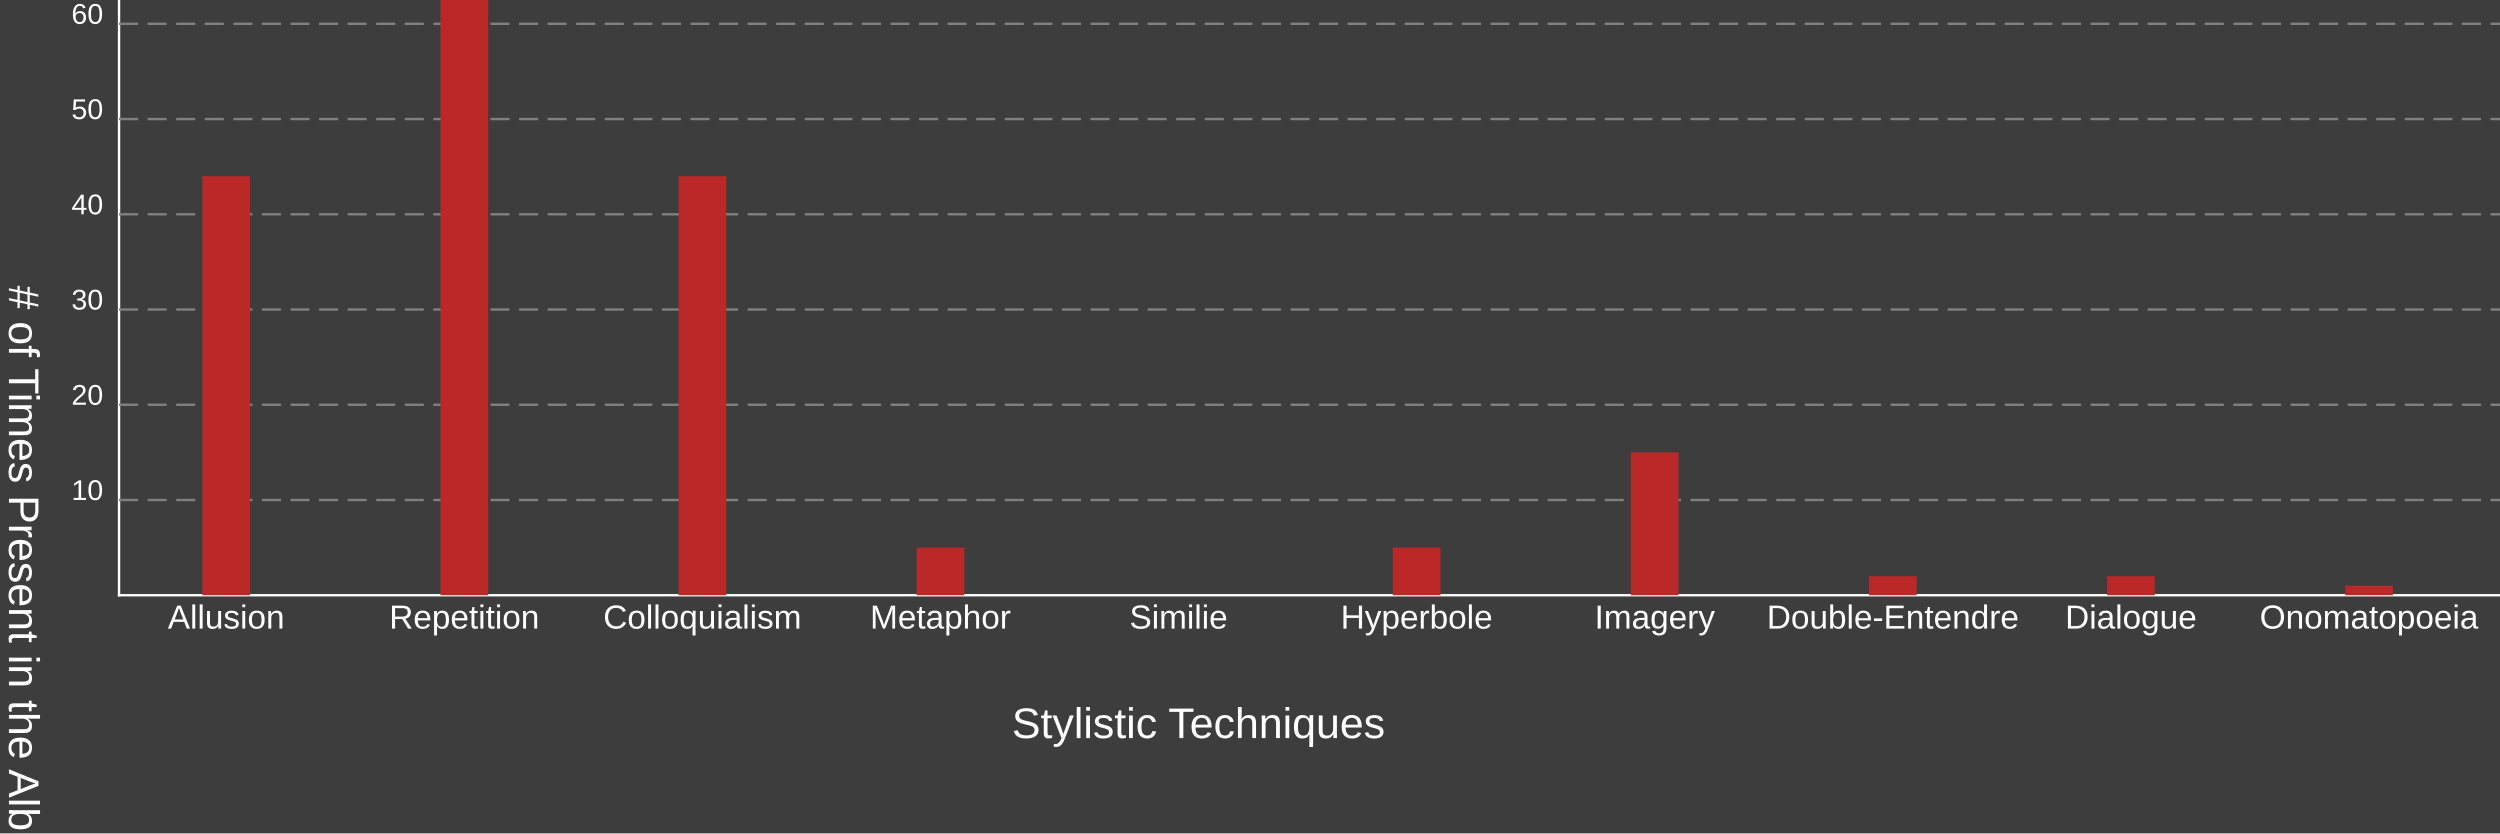
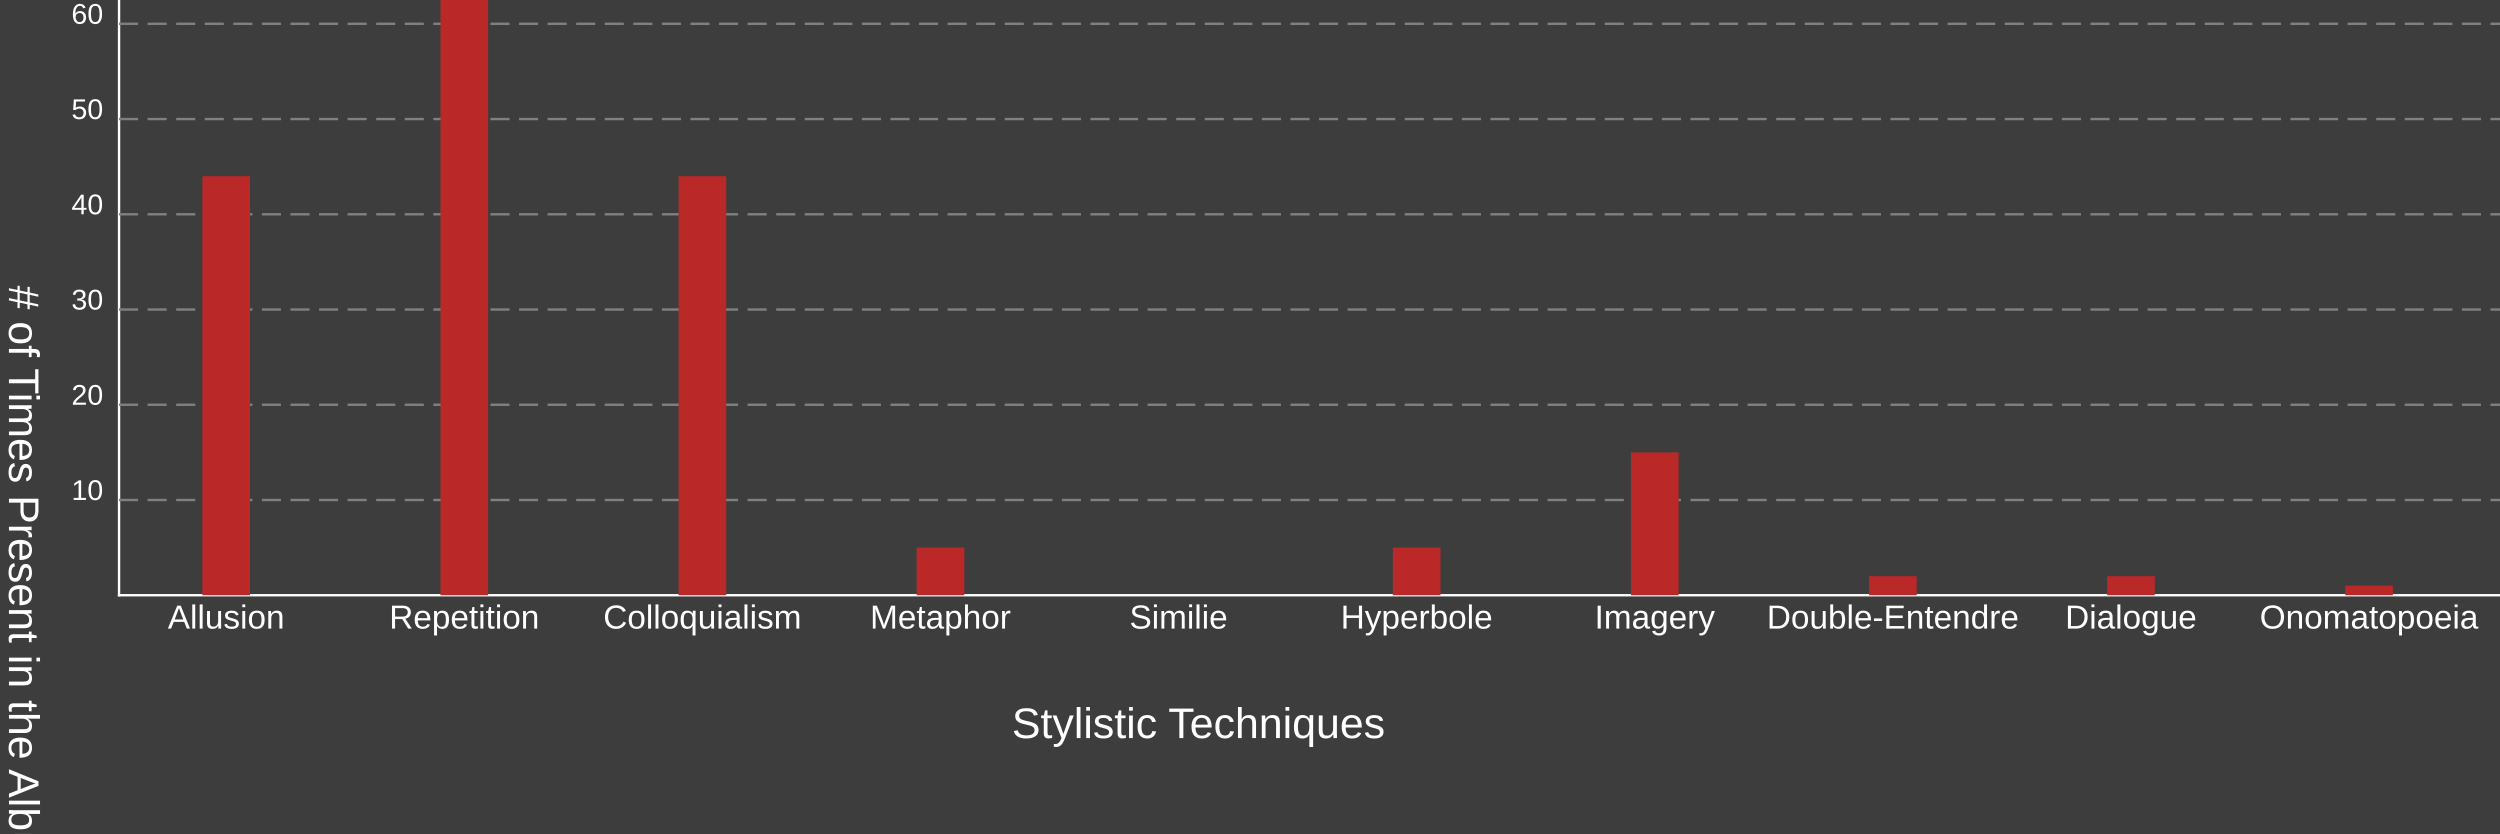
<svg xmlns="http://www.w3.org/2000/svg" viewBox="-50 -250 1050 350" width="100%">
-   <rect x="-150" y="-350" width="1200" height="450" fill="#3e3d3e" />
+   <rect x="-150" y="-350" width="1200" height="500" fill="#3e3d3e" />
  <line x1="0" x2="0" y1="0" y2="-280" stroke="white" stroke-linecap="square" />
  <line x1="0" x2="1050" y1="0" y2="0" stroke="white" stroke-linecap="square" />
  <text x="375" y="60" fill="white" font-size="18px" font-family="arial">Stylistic Techniques</text>
  <text x="455" y="-300" fill="white" font-size="18px" font-family="arial" text-anchor="middle">Occurences of Stylistic Technqiues in "Ready to Die"</text>
  <text x="-40" y="-120" text-anchor="middle" writing-mode="tb" font-size="18px" font-family="arial" fill="white"># of Times Present in the Album</text>
  <line x1="0" x2="1050" y1="-40" y2="-40" stroke-dasharray="8 4" stroke="gray" />
  <line x1="0" x2="1050" y1="-80" y2="-80" stroke-dasharray="8 4" stroke="gray" />
  <text x="-20" y="-40" fill="white" font-family="arial">10</text>
  <line x1="0" x2="1050" y1="-120" y2="-120" stroke-dasharray="8 4" stroke="gray" />
  <text x="-20" y="-80" fill="white" font-family="arial">20</text>
  <line x1="0" x2="1050" y1="-160" y2="-160" stroke-dasharray="8 4" stroke="gray" />
  <text x="-20" y="-120" fill="white" font-family="arial">30</text>
  <line x1="0" x2="1050" y1="-200" y2="-200" stroke-dasharray="8 4" stroke="gray" />
  <text x="-20" y="-160" fill="white" font-family="arial">40</text>
  <line x1="0" x2="1050" y1="-240" y2="-240" stroke-dasharray="8 4" stroke="gray" />
  <text x="-20" y="-200" fill="white" font-family="arial">50</text>
  <line x1="0" x2="1050" y1="-280" y2="-280" stroke-dasharray="8 4" stroke="gray" />
  <text x="-20" y="-240" fill="white" font-family="arial">60</text>
  <text x="-20" y="-280" fill="white" font-family="arial">70</text>
  <rect x="35" y="-176" width="20" height="176" fill="#ba2828" />
  <text x="45" y="14" fill="white" text-anchor="middle" font-family="arial" font-size="14px">Allusion</text>
  <rect x="135 " y="-256" width="20" height="256" fill="#ba2828" />
  <text x="145" y="14" fill="white" text-anchor="middle" font-family="arial" font-size="14px">Repetition</text>
  <rect x="235 " y="-176" width="20" height="176" fill="#ba2828" />
  <text x="245" y="14" fill="white" text-anchor="middle" font-family="arial" font-size="14px">Colloquialism</text>
  <rect x="335 " y="-20" width="20" height="20" fill="#ba2828" />
  <text x="345" y="14" fill="white" text-anchor="middle" font-family="arial" font-size="14px">Metaphor</text>
  <rect x="435 " y="-0" width="20" height="0" fill="#ba2828" />
  <text x="445" y="14" fill="white" text-anchor="middle" font-family="arial" font-size="14px">Similie</text>
  <rect x="535 " y="-20" width="20" height="20" fill="#ba2828" />
  <text x="545" y="14" fill="white" text-anchor="middle" font-family="arial" font-size="14">Hyperbole</text>
  <rect x="635 " y="-60" width="20" height="60" fill="#ba2828" />
  <text x="645" y="14" fill="white" text-anchor="middle" font-family="arial" font-size="14">Imagery</text>
  <rect x="735 " y="-8" width="20" height="8" fill="#ba2828" />
  <text x="745" y="14" fill="white" text-anchor="middle" font-family="arial" font-size="14">Double-Entendre</text>
  <rect x="835 " y="-8" width="20" height="8" fill="#ba2828" />
  <text x="845" y="14" fill="white" text-anchor="middle" font-family="arial" font-size="14px">Dialogue</text>
  <rect x="935 " y="-4" width="20" height="4" fill="#ba2828" />
-   <text x="945" y="14" fill="white" text-anchor="middle" font-family="arial" font-size="14px">Onomatopoeia</text>/&gt;
-         </svg>
+   <text x="945" y="14" fill="white" text-anchor="middle" font-family="arial" font-size="14px">Onomatopoeia</text>
+ </svg>
